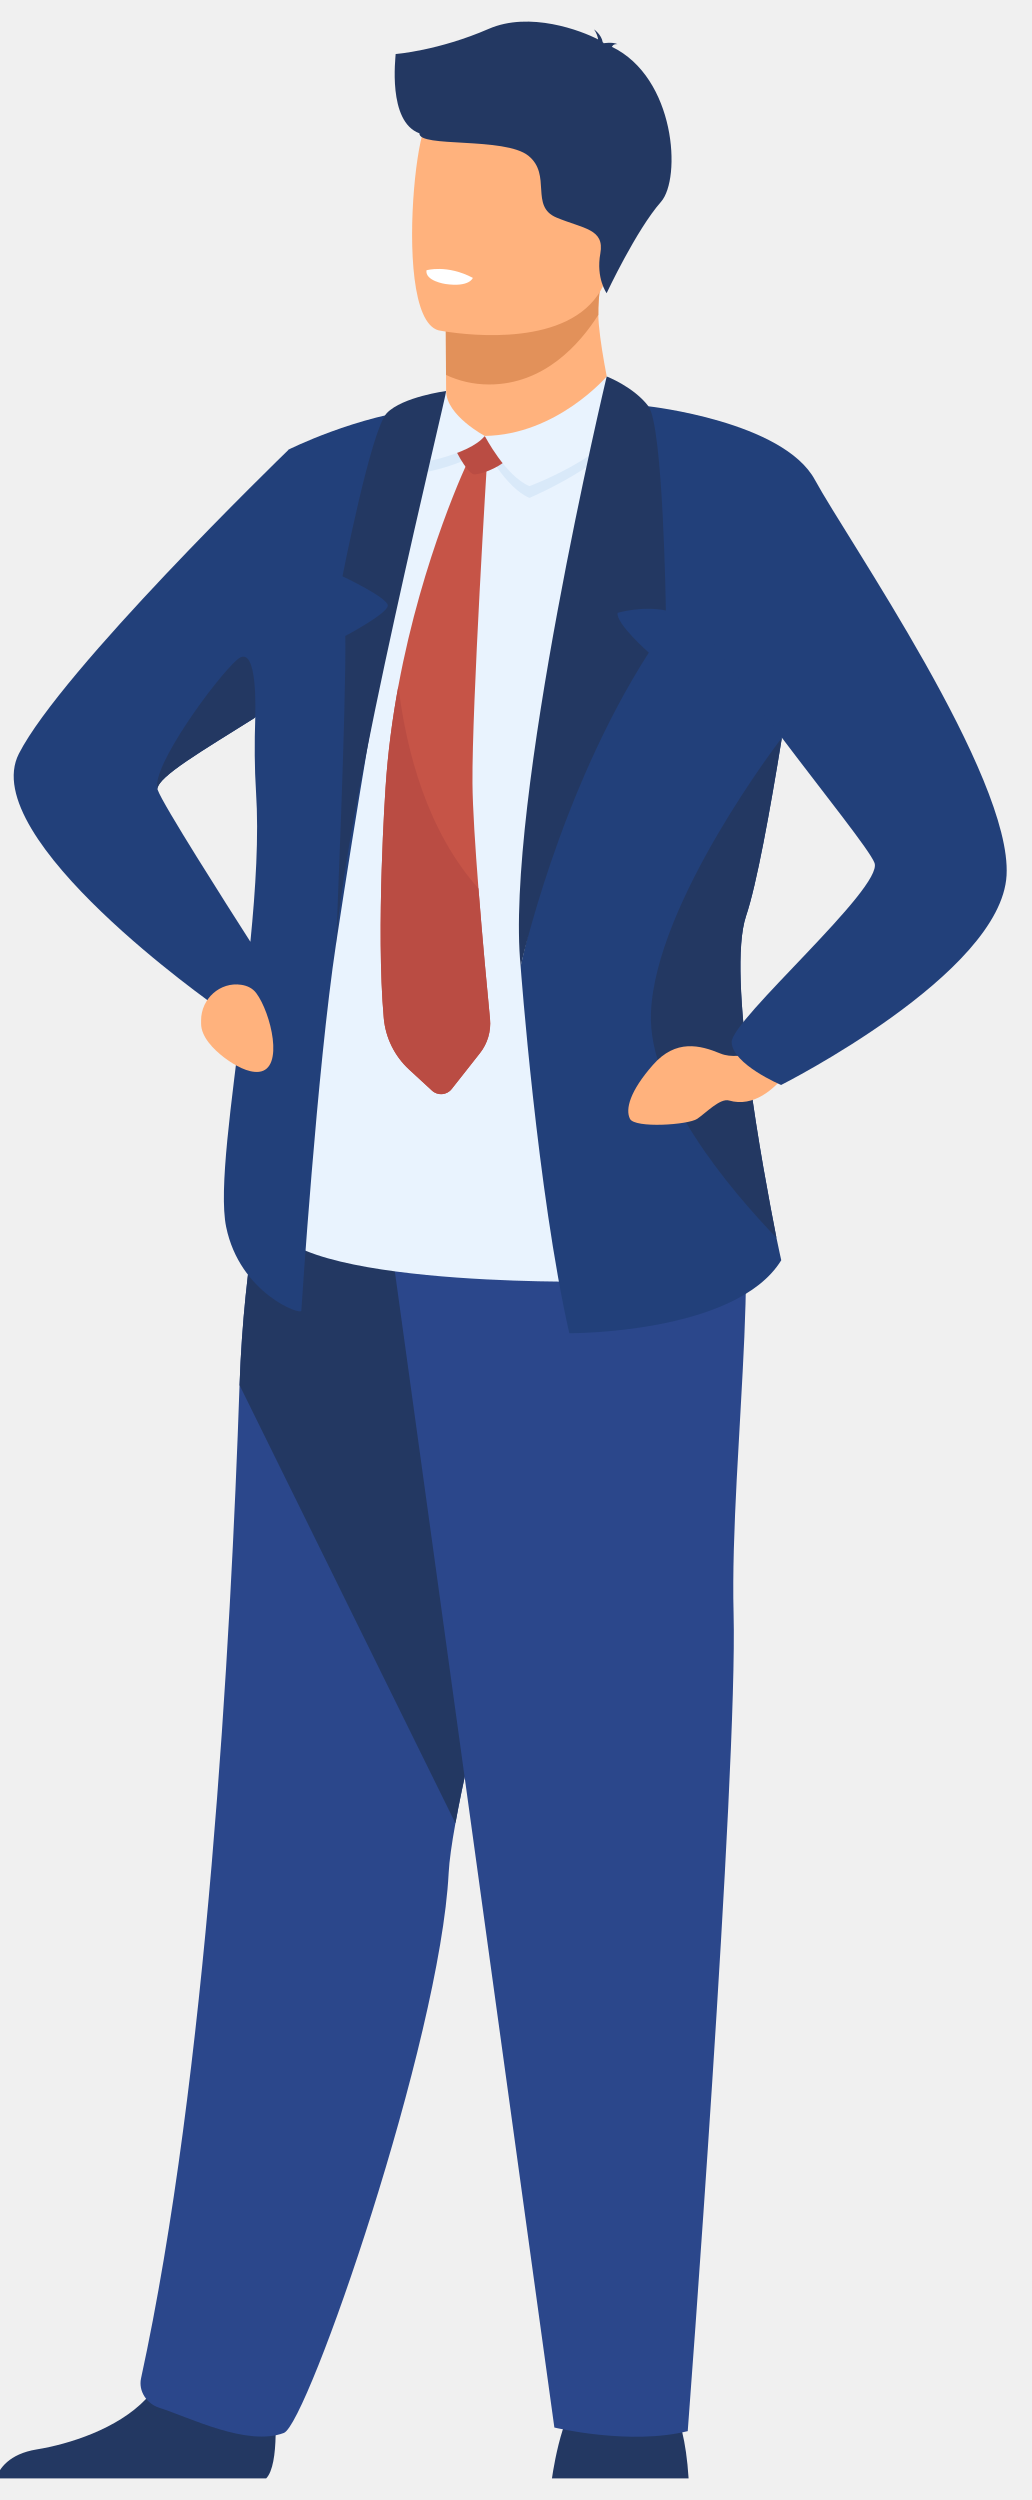
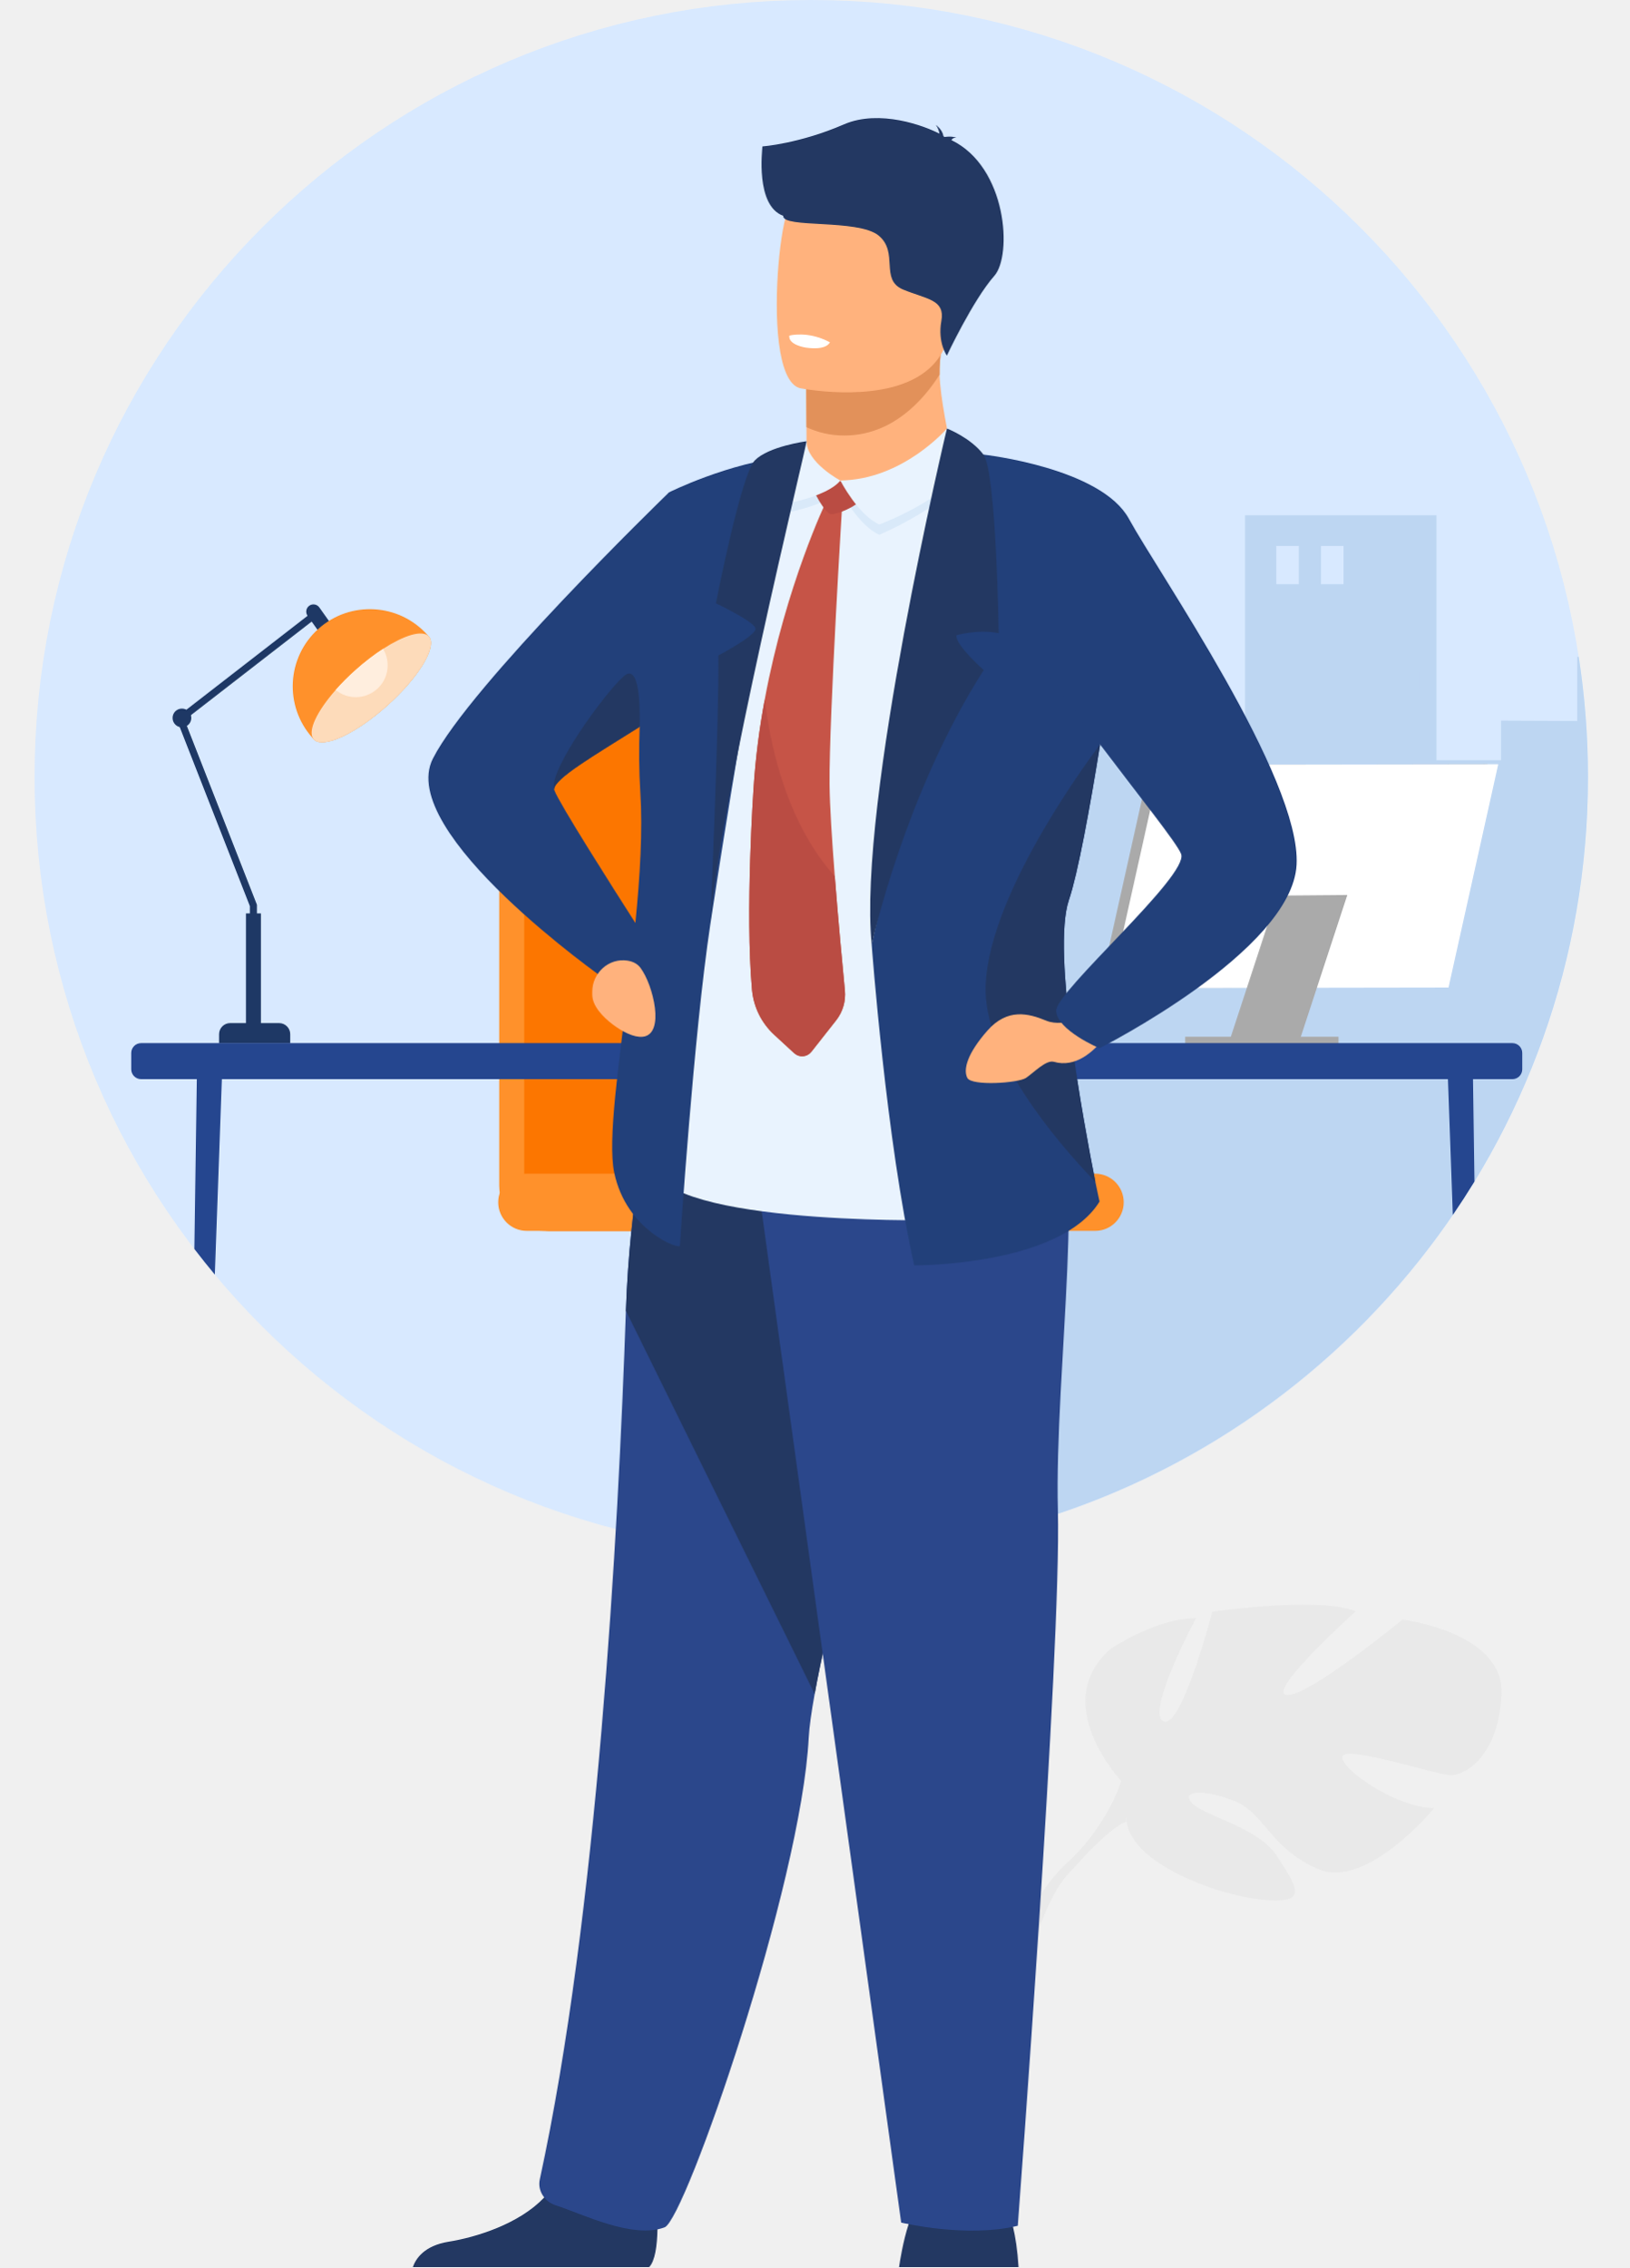
- <svg xmlns="http://www.w3.org/2000/svg" version="1.1" id="Layer_1" x="0px" y="0px" viewBox="0 0 191 463" style="enable-background:new 0 0 191 463;" xml:space="preserve">
+ <svg xmlns="http://www.w3.org/2000/svg" version="1.1" id="Layer_1" x="0px" y="0px" viewBox="0 0 411 571.765" style="enable-background:new 0 0 411 571.765;" xml:space="preserve">
  <style type="text/css">
- 	.st0{fill:#FFB27D;}
- 	.st1{fill:#E2915A;}
- 	.st2{fill:#233862;}
- 	.st3{fill:#2B478B;}
- 	.st4{fill:#E9F3FE;}
- 	.st5{fill:#22407A;}
- 	.st6{fill:#FFFFFF;}
- 	.st7{fill:#D9E9F9;}
- 	.st8{fill:#C65447;}
- 	.st9{fill:#BA4C43;}
+ 	.st0{opacity:0.64;}
+ 	.st1{fill:#E5E5E5;}
+ 	.st2{fill:#D8E9FF;}
+ 	.st3{fill:#BDD6F2;}
+ 	.st4{fill:#AAAAAA;}
+ 	.st5{fill:#FFFFFF;}
+ 	.st6{fill:#FF912B;}
+ 	.st7{fill:#FC7600;}
+ 	.st8{fill:#1E3865;}
+ 	.st9{fill:#FDDBBA;}
+ 	.st10{fill:#FFEEDE;}
+ 	.st11{fill:#25468F;}
+ 	.st12{fill:#FFB27D;}
+ 	.st13{fill:#E2915A;}
+ 	.st14{fill:#233862;}
+ 	.st15{fill:#2B478B;}
+ 	.st16{fill:#E9F3FE;}
+ 	.st17{fill:#22407A;}
+ 	.st18{fill:#D9E9F9;}
+ 	.st19{fill:#C65447;}
+ 	.st20{fill:#BA4C43;}
</style>
+   <g class="st0">
+     <path class="st1" d="M282.87,449.163c0,0-18.451-19.614-2.624-33.347c0,0,11.663-7.819,21.474-7.681   c0,0-12.788,23.888-8.196,25.993c4.592,2.105,12.331-27.645,12.331-27.645s27.183-3.911,36.162-0.094   c0,0-22.459,20.181-17.49,21.091c4.968,0.91,29.315-19.005,29.315-19.005s25.613,3.149,24.975,18.715   c-0.638,15.566-9.173,20.758-13.041,20.524c-3.868-0.234-26.779-7.787-27.123-4.611c-0.344,3.176,13.684,12.855,23.196,12.899   c0,0-17.003,20.588-29.175,15.436c-12.172-5.152-13.606-14.145-21.185-17.192c-7.58-3.047-13.916-2.746-10.691,0.571   s16.814,6.055,21.406,13.368c4.592,7.312,8.635,12.2-3.771,10.917c-12.405-1.284-32.848-9.373-34.205-19.655   C282.87,449.163,282.87,449.163,282.87,449.163z" />
+     <g>
+       <path class="st1" d="M366.348,428.185c0,0-69.148,0.532-83.478,20.977c0,0-2.904,10.252-12.853,19.926l-1.413,4.481    c0,0,11.378-13.164,15.622-14.125C284.226,459.445,276.402,435.298,366.348,428.185z" />
+       <path class="st1" d="M270.017,469.089c0,0-14.309,11.642-14.432,31.267l2.7,0.116c0,0,3.796-20.462,11.982-28.774    C278.454,463.387,270.017,469.089,270.017,469.089z" />
+     </g>
+   </g>
+   <circle class="st2" cx="204.666" cy="195.949" r="195.949" />
+   <path class="st3" d="M400.615,195.949c0-10.309-0.801-20.43-2.335-30.309h-0.376v16.193l-19.22-0.089v9.994h-16.296v-61.782h-48.28  v66.186h-14.744v-35.79h-48.28v225.999C336.895,365.504,400.615,288.174,400.615,195.949z M333.266,137.693h5.687v9.636h-5.687  V137.693z M321.979,137.693h5.687v9.636h-5.687V137.693z" />
+   <polygon class="st4" points="362.735,248.996 277.477,249.14 290.032,192.889 375.29,192.744 " />
+   <polygon class="st5" points="365.431,249.063 280.173,249.208 292.724,192.884 377.982,192.74 " />
+   <polygon class="st4" points="327.646,263.088 309.936,263.25 322.196,225.877 339.907,225.715 " />
+   <rect x="298.999" y="261.468" class="st4" width="38.678" height="1.782" />
+   <polygon class="st3" points="251.128,246.587 251.128,268.289 251.128,300.573 251.128,434.39 226.88,434.39 226.88,300.573   226.88,268.289 226.88,246.587 " />
+   <rect x="317.312" y="169.402" class="st3" width="0.577" height="4.627" />
+   <rect x="329.534" y="169.402" class="st3" width="0.577" height="4.627" />
+   <rect x="357.551" y="169.402" class="st3" width="0.577" height="4.627" />
+   <rect x="346.598" y="169.402" class="st3" width="0.576" height="4.627" />
+   <rect x="258.104" y="214.983" class="st3" width="5.687" height="9.636" />
+   <rect x="260.948" y="261.612" class="st3" width="5.687" height="9.636" />
+   <path class="st6" d="M137.319,310.431c-6.287,0-11.383-5.096-11.383-11.383v-90.937c0-18.004,11.771-32.599,26.291-32.599h59.454  c14.52,0,26.291,14.595,26.291,32.599v102.32H137.319z" />
+   <path class="st7" d="M138.494,310.431c-3.447,0-6.242-2.795-6.242-6.242v-96.078c0-18.004,11.771-32.599,26.291-32.599h59.454  c14.52,0,26.291,14.595,26.291,32.599v102.32H138.494z" />
+   <path class="st6" d="M276.278,310.431h-143.38c-3.984,0-7.213-3.229-7.213-7.213l0,0c0-3.984,3.229-7.213,7.213-7.213h143.38  c3.984,0,7.213,3.229,7.213,7.213l0,0C283.492,307.202,280.262,310.431,276.278,310.431z" />
  <g>
-     <path class="st0" d="M82.604,69.443l0.016,2.971c0,0-0.809,9.29,10.631,10.647c11.439,1.361,20.821,1.181,20.511-5.988   c-1.03-5.551-2.877-14.167-2.953-18.76c-0.028-1.707,0.088-3.518,0.407-5.563l-22.168-0.443l-6.529,1.067L82.604,69.443z" />
-     <path class="st1" d="M82.519,53.374l0.084,16.069c2.355,1.095,5.012,1.763,7.99,1.763c10.188,0,16.773-7.471,20.215-12.893   c-0.028-1.707,0.088-3.518,0.407-5.563l-22.168-0.443L82.519,53.374z" />
-     <path class="st0" d="M112.914,49.183c-2.572,13.842-20.432,13.387-28.151,12.517c-2.172-0.242-3.539-0.519-3.539-0.519   c-2.449-0.654-3.816-4.512-4.451-9.565c-1.26-10,0.332-24.68,2.021-28.435c2.542-5.65,7.332-11.76,25.318-7.351   C122.102,20.243,116.214,31.448,112.914,49.183z" />
-     <path class="st2" d="M127.528,459H102.22c0.189-1.327,0.834-5.365,2.019-9.085c0.41-1.295,0.889-2.554,1.433-3.646   c2.461-4.913,18.096-1.788,18.096-1.788s1.452,1.244,2.586,5.996C126.856,452.57,127.298,455.35,127.528,459z" />
-     <path class="st2" d="M51.048,451.012c-0.069,3.443-0.502,6.702-1.752,7.988h-50.06c0.636-1.812,2.438-4.535,7.577-5.37   c5.84-0.945,14.943-3.757,20.258-9.375c1.894-1.996,3.305-4.351,3.922-7.102c2.355-10.486,19.474,3.213,19.474,3.213   S51.159,445.887,51.048,451.012z" />
-     <path class="st3" d="M84.345,337.662c-0.697,3.84-1.139,6.989-1.256,9.247c-1.592,31.041-26.13,102.018-30.519,103.673   c-6.791,2.563-17.486-2.885-23.081-4.667c-2.318-0.74-3.883-3.079-3.368-5.451c12.152-55.866,16.618-136.31,18.243-183.937   c0.821-23.989,4.939-40.561,4.939-40.561s59.849-15.968,60.204,4.231C109.822,238.073,89.682,308.174,84.345,337.662z" />
-     <path class="st2" d="M84.345,337.662l-39.981-81.134c0.821-23.989,4.939-40.561,4.939-40.561s59.849-15.968,60.204,4.231   C109.822,238.073,89.682,308.174,84.345,337.662z" />
-     <path class="st3" d="M71.029,220.269l31.639,229.308c0,0,13.894,3.35,24.701,0.67c0,0,9.263-121.956,8.491-151.44   c-0.772-29.485,6.648-78.894-1.693-84.343C125.825,209.015,71.029,220.269,71.029,220.269z" />
-     <path class="st2" d="M73.275,10.007c0,0,7.917-0.609,17.255-4.669c7.579-3.295,17.141,0.334,20.245,1.969   c-0.083-0.5-0.283-1.183-0.757-1.867c0,0,1.394,0.988,1.599,2.369c0.143,0.106,0.208,0.179,0.171,0.203c0,0,1.58-0.289,2.595,0.168   c0,0-0.71-0.102-0.964,0.355c-0.027,0.048-0.067,0.089-0.114,0.126c11.823,5.712,12.914,24.397,9.11,28.72   c-4.577,5.202-10.066,16.916-10.066,16.916s-2.001-2.767-1.169-7.345c0.832-4.577-3.121-4.577-8.115-6.658   c-4.993-2.08-0.832-7.906-5.201-11.443c-4.369-3.537-20.39-1.456-20.182-4.161C71.734,22.523,73.275,10.616,73.275,10.007z" />
-     <path class="st4" d="M116.46,81.057l-7.284,156.296c0,0-60.797,0.993-59.061-12.765C51.85,210.83,72.029,85.843,72.029,85.843   L116.46,81.057L116.46,81.057z" />
-     <path class="st5" d="M138.166,169.649c-3.617,10.851,3.202,47.261,5.633,59.596c0.534,2.609,0.89,4.151,0.89,4.151   c-8.42,13.697-39.256,13.52-39.256,13.52c-5.93-26.211-9.013-67.956-9.013-67.956l23.66-103.715l29.769,27.516   c0,0-2.254,16.782-5.041,33.859C142.613,150.14,140.123,163.897,138.166,169.649z" />
-     <path class="st6" d="M87.57,51.46c0,0-0.577,1.785-5.084,1.134c0,0-3.783-0.547-3.503-2.538   C78.983,50.056,82.787,48.934,87.57,51.46z" />
-     <path class="st5" d="M79.254,75.561c0,0-9.254,48.021-17.013,99.188c-3.496,23.054-6.433,67.684-6.433,67.986   c0,0.948-11.398-3.19-13.925-15.513c-1.399-6.818,0.962-22.791,3.064-40.102c-1.991,0.444-4.861-0.69-4.861-0.69   s-44.593-31.19-36.587-46.846c7.863-15.435,48.448-54.839,49.887-56.233c0.008-0.039,0.013-0.066,0.013-0.066   S65.983,76.94,79.254,75.561z M46.372,174.416c0.983-9.887,1.573-19.597,1.045-27.722c-0.285-4.381-0.303-9.086-0.138-13.882   c-0.006,0.004-0.012,0.008-0.018,0.011c0,0-0.059,0.061-0.178,0.18c-9.31,5.869-17.909,10.851-17.909,13.105   c0,0.057,0,0.176,0.06,0.237C30.1,148.895,41.939,167.494,46.372,174.416z" />
    <g>
-       <path class="st7" d="M118.183,75.058c0.074-1.492-6.991-3.553-6.991-3.553s-8.086,11.212-21.409,11.406    c0,0,3.796,7.389,8.271,9.302C98.054,92.213,117.743,83.916,118.183,75.058z" />
      <g>
-         <path class="st8" d="M71.072,188.546c0.327,3.65,2.001,7.051,4.698,9.535l4.24,3.906c1.064,0.981,2.738,0.845,3.633-0.292     l5.252-6.669c1.408-1.789,2.07-4.052,1.855-6.317c-0.492-5.046-1.407-14.769-2.139-24.153c-0.596-7.603-1.074-14.99-1.11-19.484     c-0.115-14.348,2.731-60.1,2.731-60.1l-3.44,0.179c0,0-8.543,17.76-13.016,41.925c-1.104,5.949-1.955,12.281-2.378,18.838     C71.398,145.914,69.605,172.046,71.072,188.546z" />
-         <path class="st9" d="M71.072,188.546c0.327,3.65,2.001,7.051,4.698,9.535l4.24,3.906c1.064,0.981,2.738,0.845,3.633-0.292     l5.252-6.669c1.408-1.789,2.07-4.052,1.855-6.317c-0.492-5.046-1.407-14.769-2.139-24.153     c-9.505-10.679-13.357-25.437-14.834-37.48c-1.104,5.949-1.955,12.281-2.378,18.838     C71.398,145.914,69.605,172.046,71.072,188.546z" />
+         <g>
+           <polygon class="st8" points="63.032,258.914 64.817,258.914 64.817,228.187 46.561,181.603 79.157,156.344 78.064,154.933       44.412,181.011 63.032,228.524     " />
+         </g>
+         <path class="st8" d="M82.841,159.563L82.841,159.563c0.82-0.581,1.014-1.718,0.432-2.538l-2.715-3.829     c-0.581-0.82-1.718-1.013-2.538-0.432l0,0c-0.82,0.581-1.014,1.718-0.432,2.538l2.715,3.829     C80.885,159.95,82.021,160.144,82.841,159.563z" />
+         <path class="st8" d="M48.256,181.067c0-1.305-1.058-2.363-2.363-2.363c-1.305,0-2.363,1.058-2.363,2.363     c0,1.305,1.058,2.363,2.363,2.363C47.198,183.43,48.256,182.372,48.256,181.067z" />
      </g>
-       <path class="st7" d="M89.783,82.649c0,0-7.058-4.184-7.082-8.72c0,0-4.558-0.571-6.549,1.64c0,0-1.674,7.774,0.546,12.289    C76.697,87.858,86.861,86.309,89.783,82.649z" />
-       <path class="st9" d="M94.574,81.976l-9.57-2.294c0,0-1.25,0.108-1.216,1.668c0.035,1.559,2.695,6.114,3.874,6.478    C88.84,88.192,96.838,85.13,94.574,81.976z" />
-       <path class="st4" d="M117.069,74.288c0.074-1.492-4.708-4.565-4.708-4.565s-9.255,10.818-22.578,11.011    c0,0,3.796,7.389,8.271,9.302C98.054,90.036,116.629,83.146,117.069,74.288z" />
-       <path class="st4" d="M89.783,80.734c0,0-7.138-3.784-7.162-8.32c0,0-4.308,1.896-6.3,4.106c0,0-1.842,4.907,0.377,9.423    C76.697,85.943,86.861,84.394,89.783,80.734z" />
+       <g>
+         <path class="st8" d="M55.261,263.14h17.956v-2.308c0-1.549-1.255-2.804-2.804-2.804H58.065c-1.549,0-2.804,1.255-2.804,2.804     V263.14z" />
+         <rect x="62.048" y="230.363" transform="matrix(-1 -1.224647e-16 1.224647e-16 -1 127.8675 489.2765)" class="st8" width="3.771" height="28.551" />
+       </g>
    </g>
-     <path class="st0" d="M37.242,188.969c0-3.984,3.503-7.182,7.442-6.584c1.094,0.166,2.081,0.617,2.764,1.526   c2.711,3.608,5.289,14.106,0.486,14.596c-1.955,0.2-4.466-1.172-6.4-2.641c-1.965-1.493-4.292-3.831-4.292-6.299V188.969z" />
-     <path class="st2" d="M143.799,229.245c-8.717-9.073-23.779-26.922-23.245-41.57c0.712-20.517,24.253-51.056,24.253-51.056   c-2.194,13.52-4.685,27.278-6.641,33.03C134.549,180.5,141.368,216.91,143.799,229.245z" />
-     <path class="st0" d="M143.526,193.557c0,0-6.267,3.133-10.071,1.567c-3.805-1.567-8.281-2.743-12.533,2.097   c-4.252,4.841-5.147,8.198-4.252,9.987c0.895,1.791,10.809,1.119,12.454,0c1.645-1.118,4.247-3.874,5.897-3.393   c4.553,1.324,8.389-2.15,10.536-4.917C146.852,197.229,143.357,196.42,143.526,193.557z" />
-     <path class="st5" d="M120.08,75.244c0,0,24.959,2.763,30.846,13.633c5.886,10.869,36.494,54.919,35.491,73.225   c-1.002,18.306-41.753,38.834-41.753,38.834s-9.025-3.814-9.161-7.917c-0.135-4.104,28.172-28.628,26.456-33.205   c-1.716-4.576-32.886-40.774-35.894-52.709C123.059,95.169,120.08,75.244,120.08,75.244z" />
-     <path class="st2" d="M47.261,132.823c0,0-0.059,0.061-0.178,0.18c-9.31,5.869-17.909,10.851-17.909,13.105   c-1.245-3.974,10.852-20.578,14.766-23.957C47.913,118.711,47.261,132.823,47.261,132.823z" />
-     <path class="st2" d="M112.361,69.723c0,0-18.948,79.362-15.933,109.258c0,0,6.967-31.947,23.732-58.115   c0,0-6.118-5.381-5.786-7.364c0,0,4.541-1.347,8.948-0.44c0,0-0.487-34.21-3.235-37.824   C117.34,71.624,112.361,69.723,112.361,69.723z" />
-     <path class="st2" d="M82.62,72.414c0.257,0.12-18.778,77.551-20.38,102.335c0,0,1.899-44.227,1.712-56.973   c0,0,7.87-4.166,7.87-5.628c0-1.462-8.395-5.414-8.395-5.414s5.316-27.236,8.217-30.238C74.546,73.494,82.62,72.414,82.62,72.414z" />
+     <g>
+       <path class="st6" d="M78.8,186.063c0.085,0.095,0.17,0.19,0.258,0.279l0.018,0.02c0.083,0.093,0.166,0.182,0.252,0.268    c2.438,2.115,10.519-1.676,18.337-8.668c7.816-6.989,12.485-14.6,10.655-17.259c-0.077-0.095-0.155-0.187-0.239-0.28l-0.018-0.02    c-0.079-0.097-0.164-0.192-0.249-0.287c-7.166-8.013-19.47-8.698-27.481-1.534C72.321,165.748,71.634,178.05,78.8,186.063z" />
+       <path class="st9" d="M79.057,186.345l0.018,0.018c0.027,0.036,0.054,0.067,0.08,0.098c0.053,0.062,0.112,0.116,0.174,0.17    c2.436,2.115,10.519-1.673,18.335-8.668c7.816-6.986,12.487-14.597,10.658-17.256c-0.049-0.067-0.098-0.134-0.152-0.192    c-0.027-0.031-0.054-0.062-0.089-0.089l-0.018-0.022c-1.659-1.57-6.165-0.17-11.429,3.239c-2.24,1.45-4.617,3.266-6.973,5.371    c-1.847,1.655-3.52,3.341-4.974,4.987C79.945,179.385,77.553,184.355,79.057,186.345z" />
+       <path class="st10" d="M84.687,174.001c1.378,1.138,3.15,1.816,5.081,1.816c4.43,0,8.021-3.591,8.021-8.021    c0-1.521-0.424-2.944-1.155-4.153c-2.24,1.45-4.617,3.266-6.973,5.371C87.814,170.668,86.141,172.355,84.687,174.001z" />
+     </g>
  </g>
+   <path class="st11" d="M381.545,272.164H35.595c-1.376,0-2.492-1.116-2.492-2.492v-4.101c0-1.376,1.116-2.492,2.492-2.492h345.95  c1.376,0,2.492,1.116,2.492,2.492v4.102C384.036,271.048,382.921,272.164,381.545,272.164z" />
+   <g>
+     <path class="st12" d="M203.448,107.734l0.02,3.539c0,0-0.964,11.066,12.663,12.682c13.626,1.621,24.801,1.407,24.432-7.132   c-1.227-6.612-3.427-16.875-3.517-22.346c-0.034-2.033,0.105-4.19,0.485-6.627l-26.406-0.527l-7.777,1.271L203.448,107.734z" />
+     <path class="st13" d="M203.347,88.593l0.1,19.141c2.805,1.304,5.97,2.1,9.518,2.1c12.135,0,19.979-8.899,24.079-15.358   c-0.034-2.033,0.105-4.19,0.485-6.627l-26.406-0.527L203.347,88.593z" />
+     <path class="st12" d="M239.553,83.601c-3.063,16.488-24.338,15.947-33.532,14.91c-2.587-0.288-4.216-0.618-4.216-0.618   c-2.917-0.779-4.545-5.375-5.301-11.394c-1.501-11.912,0.395-29.398,2.408-33.871c3.028-6.73,8.733-14.008,30.158-8.756   C250.497,49.128,243.484,62.475,239.553,83.601z" />
+     <path class="st14" d="M256.961,571.765h-30.147c0.225-1.581,0.993-6.391,2.405-10.821c0.488-1.543,1.059-3.042,1.707-4.343   c2.932-5.852,21.555-2.13,21.555-2.13s1.73,1.482,3.08,7.142C256.16,564.105,256.687,567.416,256.961,571.765z" />
+     <path class="st14" d="M165.86,562.249c-0.082,4.102-0.598,7.983-2.086,9.515h-59.631c0.758-2.158,2.904-5.402,9.026-6.396   c6.956-1.126,17.8-4.475,24.13-11.168c2.257-2.377,3.936-5.183,4.672-8.46c2.806-12.491,23.197,3.827,23.197,3.827   S165.992,556.145,165.86,562.249z" />
+     <path class="st15" d="M205.522,427.23c-0.83,4.574-1.357,8.325-1.497,11.015c-1.896,36.976-31.126,121.521-36.354,123.493   c-8.089,3.053-20.829-3.437-27.494-5.56c-2.762-0.882-4.626-3.667-4.011-6.493c14.476-66.546,19.795-162.37,21.731-219.101   c0.978-28.576,5.883-48.315,5.883-48.315s71.291-19.021,71.714,5.04C235.87,308.602,211.879,392.105,205.522,427.23z" />
+     <path class="st14" d="M205.522,427.23l-47.625-96.645c0.978-28.576,5.883-48.315,5.883-48.315s71.291-19.021,71.714,5.04   C235.87,308.602,211.879,392.105,205.522,427.23z" />
+     <path class="st15" d="M189.66,287.394l37.687,273.147c0,0,16.551,3.991,29.423,0.798c0,0,11.034-145.272,10.114-180.392   c-0.919-35.121,7.919-93.977-2.017-100.468C254.931,273.988,189.66,287.394,189.66,287.394z" />
+     <path class="st14" d="M192.335,36.934c0,0,9.431-0.725,20.553-5.562c9.029-3.925,20.418,0.398,24.116,2.346   c-0.099-0.596-0.337-1.409-0.902-2.224c0,0,1.66,1.177,1.905,2.822c0.171,0.126,0.247,0.213,0.203,0.242c0,0,1.882-0.344,3.091,0.2   c0,0-0.846-0.121-1.148,0.423c-0.033,0.058-0.08,0.106-0.136,0.15c14.083,6.805,15.383,29.061,10.851,34.211   c-5.453,6.196-11.99,20.149-11.99,20.149s-2.384-3.296-1.392-8.749c0.991-5.453-3.718-5.453-9.666-7.931   c-5.948-2.478-0.991-9.418-6.196-13.631c-5.205-4.213-24.288-1.735-24.04-4.957C190.5,51.844,192.335,37.66,192.335,36.934z" />
+     <path class="st16" d="M243.777,121.568L235.1,307.744c0,0-72.42,1.183-70.352-15.205c2.068-16.388,26.104-165.269,26.104-165.269   L243.777,121.568L243.777,121.568z" />
+     <path class="st17" d="M269.632,227.097c-4.309,12.925,3.814,56.297,6.71,70.989c0.636,3.108,1.06,4.944,1.06,4.944   c-10.03,16.315-46.761,16.105-46.761,16.105c-7.063-31.222-10.736-80.948-10.736-80.948l28.183-123.543l35.46,32.776   c0,0-2.684,19.991-6.004,40.332C274.93,203.857,271.963,220.245,269.632,227.097z" />
+     <path class="st5" d="M209.363,86.313c0,0-0.688,2.127-6.056,1.35c0,0-4.507-0.651-4.172-3.023   C199.135,84.64,203.666,83.304,209.363,86.313z" />
+     <path class="st17" d="M199.458,115.021c0,0-11.024,57.201-20.266,118.151c-4.164,27.461-7.663,80.624-7.663,80.983   c0,1.129-13.577-3.8-16.587-18.478c-1.666-8.122,1.146-27.148,3.65-47.768c-2.372,0.529-5.79-0.822-5.79-0.822   s-53.118-37.153-43.582-55.801c9.366-18.385,57.71-65.323,59.424-66.984c0.009-0.047,0.016-0.078,0.016-0.078   S183.65,116.664,199.458,115.021z M160.289,232.774c1.171-11.777,1.874-23.344,1.245-33.022   c-0.339-5.218-0.361-10.823-0.164-16.536c-0.007,0.005-0.015,0.009-0.022,0.014c0,0-0.071,0.073-0.212,0.214   c-11.089,6.991-21.333,12.925-21.333,15.611c0,0.068,0,0.21,0.071,0.282C140.906,202.374,155.009,224.53,160.289,232.774z" />
+     <g>
+       <path class="st18" d="M245.829,114.422c0.088-1.777-8.328-4.232-8.328-4.232s-9.632,13.356-25.502,13.587    c0,0,4.522,8.802,9.852,11.081C221.852,134.857,245.305,124.973,245.829,114.422z" />
+       <g>
+         <path class="st19" d="M189.712,249.606c0.389,4.348,2.384,8.399,5.596,11.358l5.05,4.653c1.267,1.168,3.261,1.006,4.327-0.347     l6.256-7.944c1.678-2.131,2.466-4.826,2.21-7.525c-0.585-6.011-1.675-17.593-2.548-28.771c-0.71-9.057-1.279-17.856-1.322-23.208     c-0.138-17.091,3.253-71.59,3.253-71.59l-4.098,0.214c0,0-10.176,21.155-15.504,49.94c-1.315,7.086-2.329,14.629-2.832,22.439     C190.099,198.824,187.964,229.952,189.712,249.606z" />
+         <path class="st20" d="M189.712,249.606c0.389,4.348,2.384,8.399,5.596,11.358l5.05,4.653c1.267,1.168,3.261,1.006,4.327-0.347     l6.256-7.944c1.678-2.131,2.466-4.826,2.21-7.525c-0.585-6.011-1.675-17.593-2.548-28.771     c-11.322-12.72-15.911-30.3-17.671-44.645c-1.315,7.086-2.329,14.629-2.832,22.439     C190.099,198.824,187.964,229.952,189.712,249.606z" />
+       </g>
+       <path class="st18" d="M211.999,123.464c0,0-8.407-4.984-8.436-10.387c0,0-5.43-0.68-7.801,1.953c0,0-1.994,9.26,0.65,14.638    C196.412,129.669,208.519,127.824,211.999,123.464z" />
+       <path class="st20" d="M217.706,122.663l-11.4-2.732c0,0-1.489,0.129-1.448,1.986c0.041,1.857,3.21,7.283,4.615,7.716    C210.876,130.067,220.403,126.42,217.706,122.663z" />
+       <path class="st16" d="M244.502,113.505c0.088-1.777-5.608-5.438-5.608-5.438s-11.024,12.886-26.894,13.116    c0,0,4.522,8.802,9.852,11.081C221.852,132.264,243.977,124.056,244.502,113.505z" />
+       <path class="st16" d="M211.999,121.183c0,0-8.503-4.507-8.532-9.911c0,0-5.132,2.258-7.504,4.891c0,0-2.195,5.845,0.449,11.224    C196.412,127.388,208.519,125.543,211.999,121.183z" />
+     </g>
+     <path class="st12" d="M149.414,250.11c0-4.745,4.173-8.555,8.865-7.842c1.303,0.198,2.479,0.735,3.292,1.818   c3.229,4.298,6.3,16.803,0.579,17.387c-2.329,0.238-5.32-1.396-7.624-3.146c-2.34-1.779-5.113-4.564-5.113-7.503V250.11z" />
+     <path class="st14" d="M276.343,298.086c-10.384-10.808-28.325-32.069-27.689-49.517c0.848-24.44,28.89-60.816,28.89-60.816   c-2.614,16.105-5.58,32.493-7.911,39.344C265.323,240.022,273.447,283.393,276.343,298.086z" />
+     <path class="st12" d="M276.017,255.575c0,0-7.465,3.732-11.997,1.866c-4.532-1.866-9.864-3.268-14.928,2.498   c-5.065,5.766-6.131,9.765-5.065,11.897c1.066,2.134,12.876,1.333,14.835,0c1.96-1.332,5.059-4.614,7.025-4.042   c5.424,1.577,9.993-2.561,12.55-5.857C279.979,259.949,275.816,258.986,276.017,255.575z" />
+     <path class="st17" d="M248.088,114.644c0,0,29.731,3.291,36.743,16.239c7.011,12.947,43.471,65.418,42.277,87.224   c-1.194,21.806-49.735,46.258-49.735,46.258s-10.751-4.543-10.912-9.431c-0.161-4.888,33.558-34.101,31.514-39.553   c-2.044-5.451-39.174-48.569-42.756-62.786C251.637,138.378,248.088,114.644,248.088,114.644z" />
+     <path class="st14" d="M161.348,183.23c0,0-0.071,0.073-0.212,0.214c-11.089,6.991-21.333,12.925-21.333,15.611   c-1.483-4.734,12.927-24.512,17.589-28.537C162.125,166.42,161.348,183.23,161.348,183.23z" />
+     <path class="st14" d="M238.894,108.067c0,0-22.571,94.535-18.979,130.146c0,0,8.299-38.055,28.269-69.225   c0,0-7.288-6.409-6.892-8.772c0,0,5.409-1.604,10.658-0.524c0,0-0.58-40.75-3.853-45.055   C244.824,110.331,238.894,108.067,238.894,108.067z" />
+     <path class="st14" d="M203.467,111.272c0.306,0.143-22.368,92.377-24.276,121.899c0,0,2.262-52.682,2.04-67.865   c0,0,9.374-4.963,9.374-6.704c0-1.741-10-6.449-10-6.449s6.332-32.443,9.788-36.018   C193.849,112.559,203.467,111.272,203.467,111.272z" />
+   </g>
+   <path class="st11" d="M371.569,269.394l-6.425-1.194l1.379,38.208c1.888-2.762,3.711-5.571,5.459-8.432L371.569,269.394z" />
+   <path class="st11" d="M49.029,314.992c1.677,2.19,3.397,4.345,5.163,6.46l1.922-53.252l-6.425,1.194L49.029,314.992z" />
</svg>
